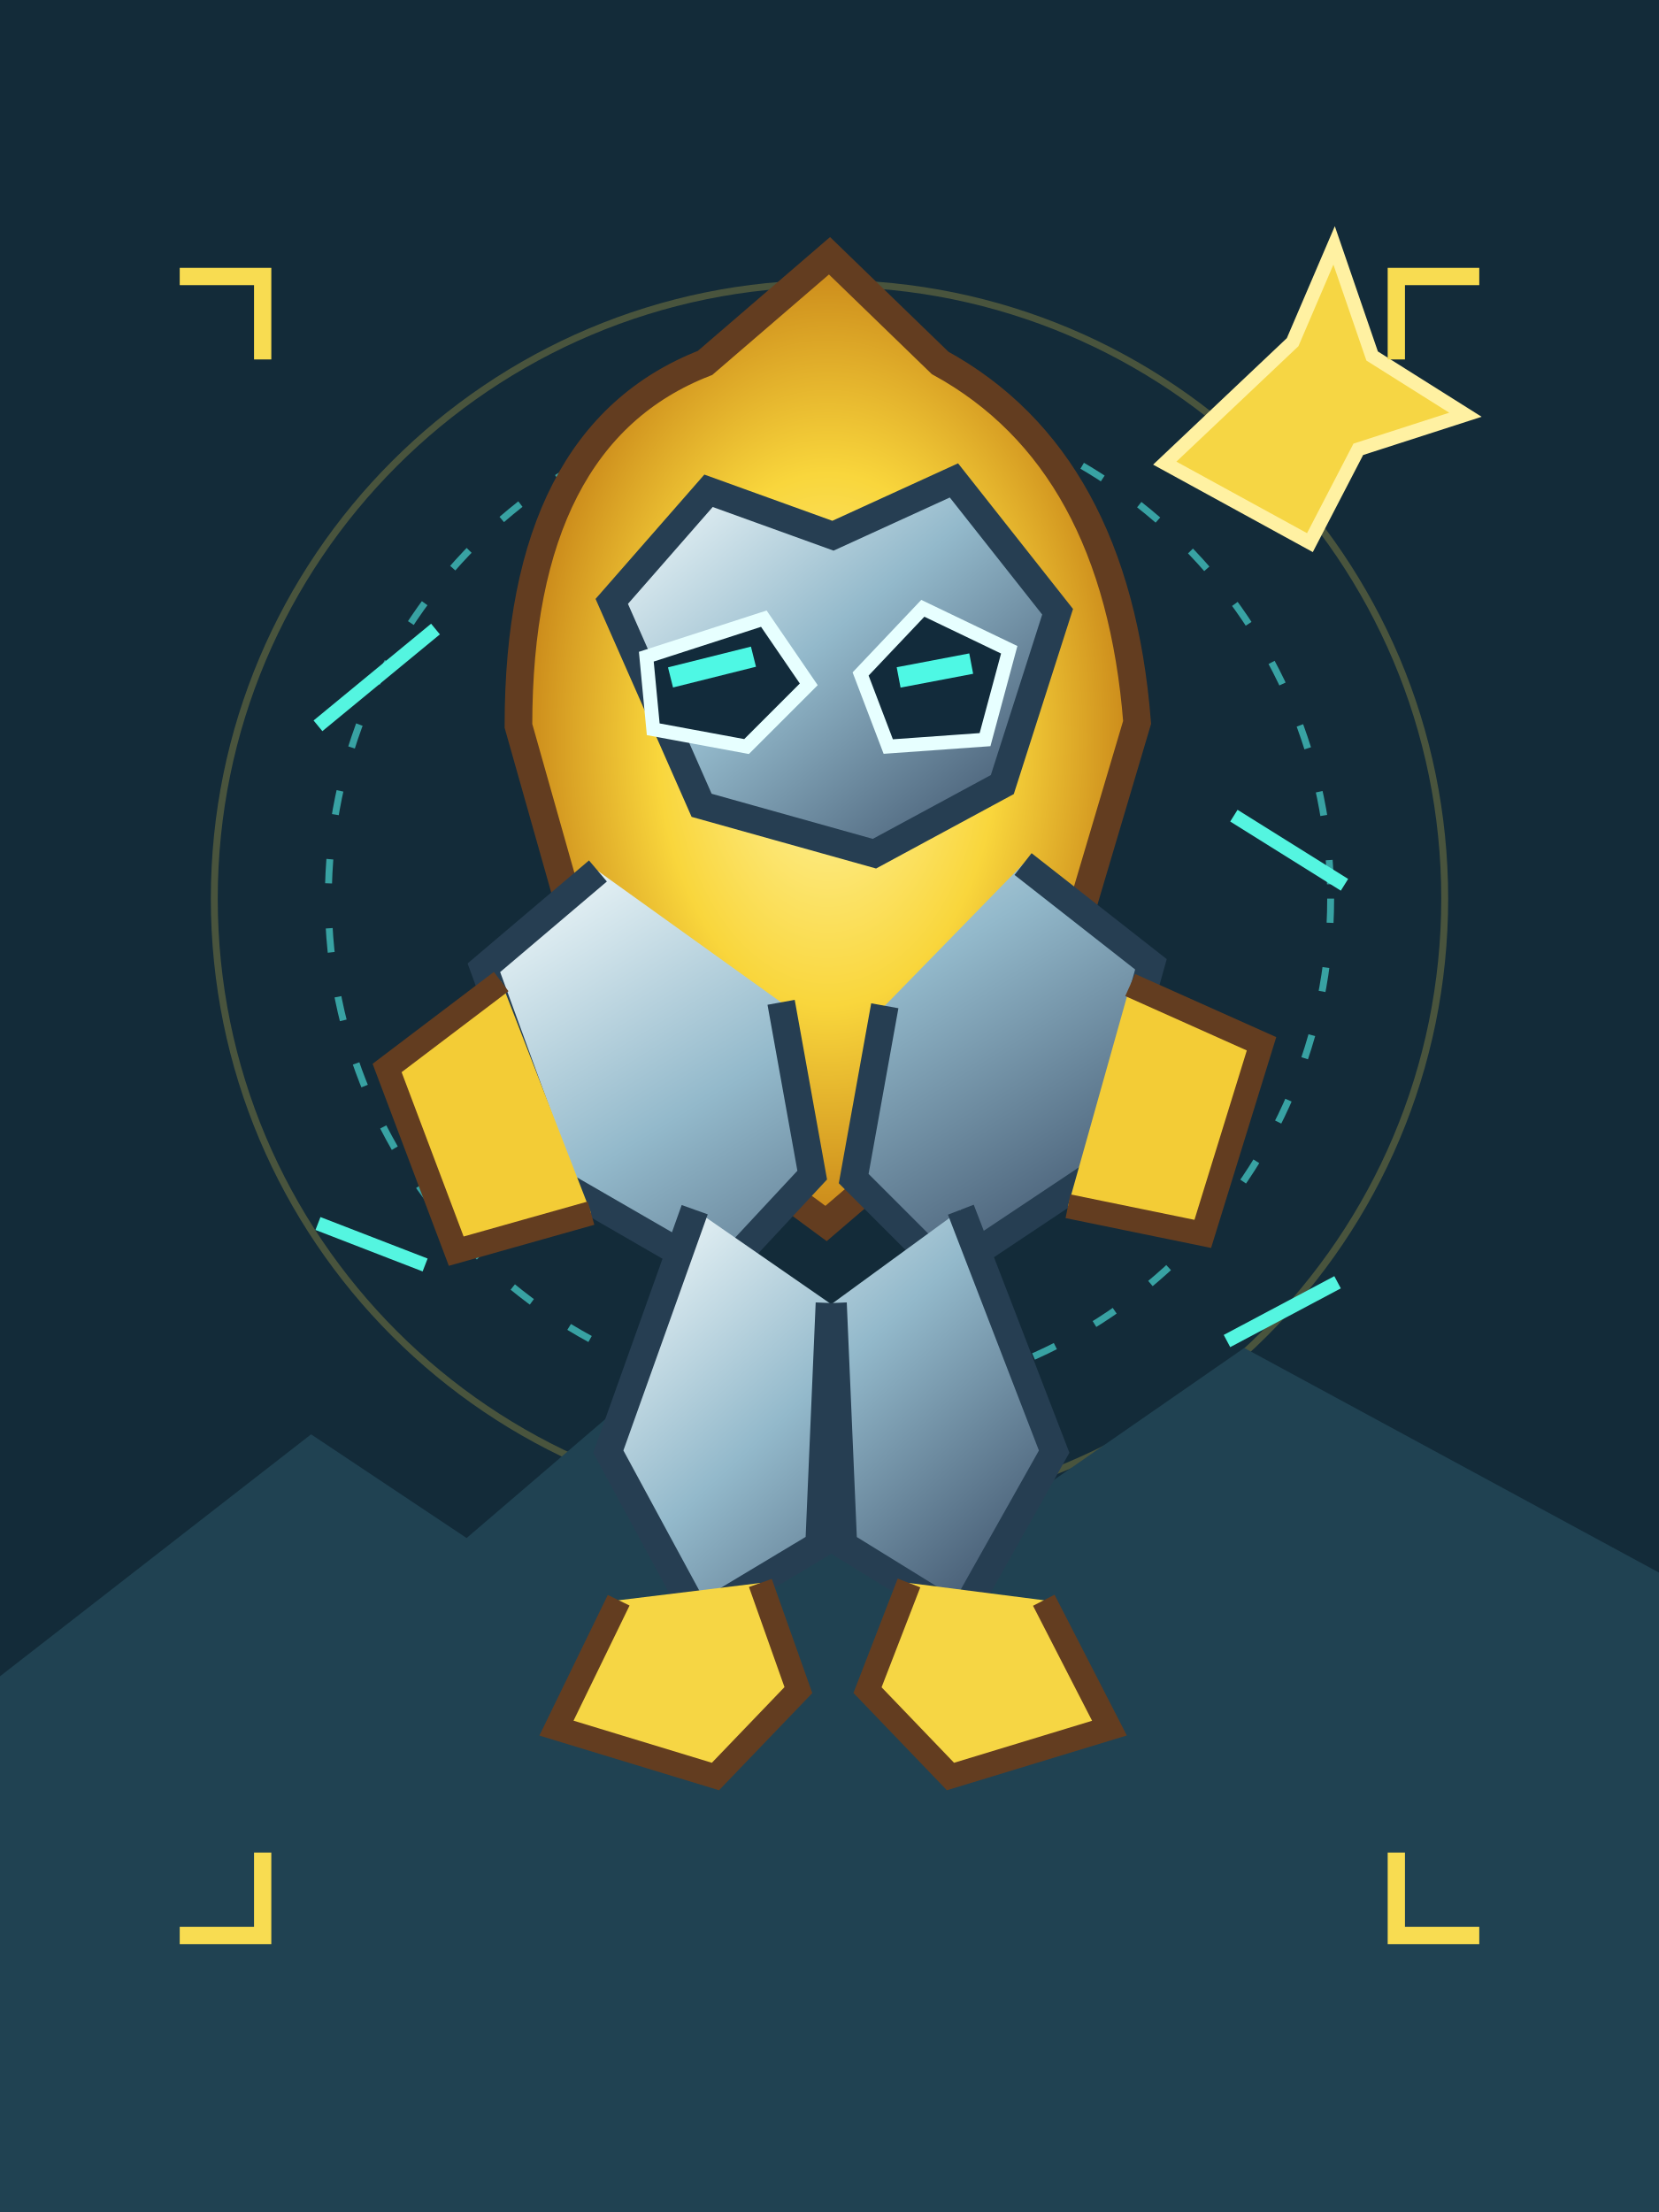
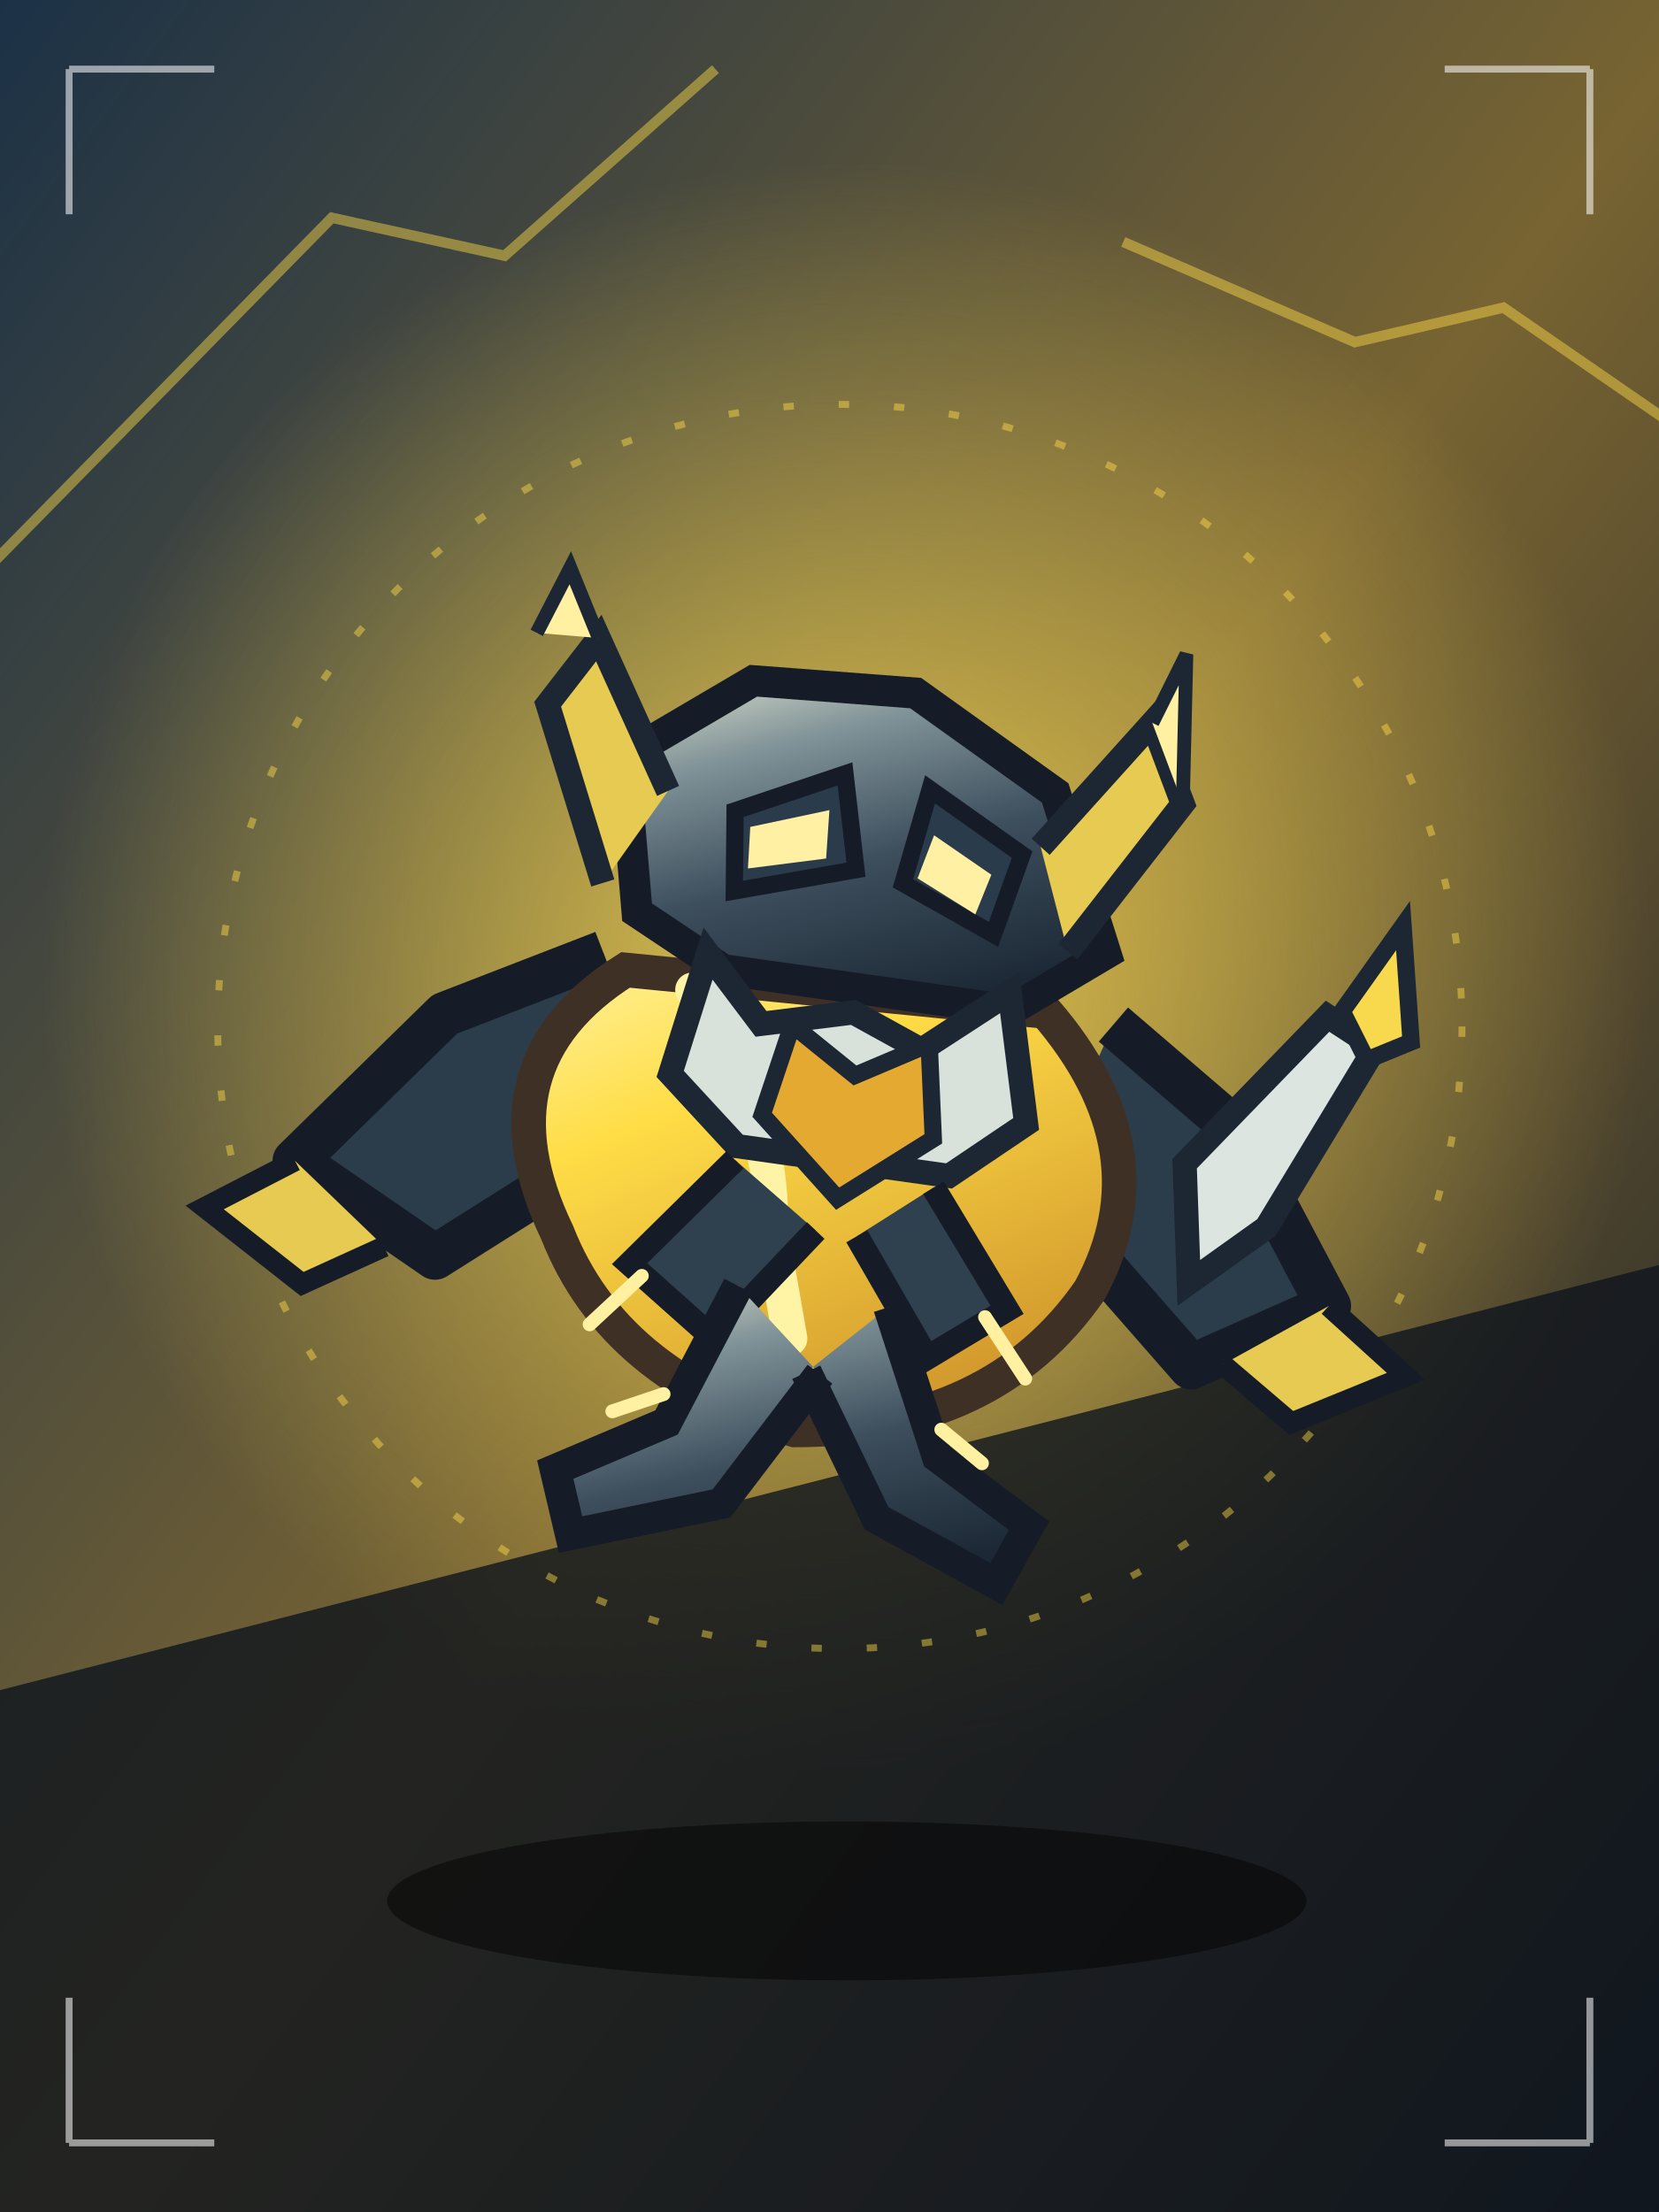
<svg xmlns="http://www.w3.org/2000/svg" width="480" height="640" viewBox="0 0 480 640">
  <defs>
-     <radialGradient id="y">
-       <stop stop-color="#fff5a4" />
-       <stop offset=".55" stop-color="#f9d63c" />
-       <stop offset="1" stop-color="#c98719" />
+     <linearGradient id="bg" x2="1" y2="1">
+       <stop stop-color="#162c43" />
+       <stop offset=".52" stop-color="#75602d" />
+       <stop offset="1" stop-color="#101622" />
+     </linearGradient>
+     <linearGradient id="fruit" x1="0" y1="0" x2=".8" y2="1">
+       <stop stop-color="#fff2a0" />
+       <stop offset=".32" stop-color="#ffdc42" />
+       <stop offset="1" stop-color="#c98b23" />
+     </linearGradient>
+     <linearGradient id="steel" x2=".7" y2="1">
+       <stop stop-color="#f0f0d9" />
+       <stop offset=".3" stop-color="#7d9095" />
+       <stop offset=".62" stop-color="#384a59" />
+       <stop offset="1" stop-color="#172331" />
+     </linearGradient>
+     <radialGradient id="glow">
+       <stop stop-color="#ffdf53" stop-opacity=".8" />
+       <stop offset="1" stop-color="#ffdf53" stop-opacity="0" />
    </radialGradient>
-     <linearGradient id="s" x2="1" y2="1">
-       <stop stop-color="#f9ffff" />
-       <stop offset=".45" stop-color="#93b9cb" />
-       <stop offset="1" stop-color="#34465f" />
-     </linearGradient>
  </defs>
-   <rect width="480" height="640" fill="#132b39" />
-   <circle cx="240" cy="260" r="178" fill="none" stroke="#f5d64b" stroke-width="2" opacity=".24" />
-   <circle cx="240" cy="260" r="145" fill="none" stroke="#4be2db" stroke-width="2" stroke-dasharray="7 13" opacity=".65" />
-   <path d="M0 485L90 415 135 445 205 385 285 442 360 390 480 455V640H0Z" fill="#204252" />
-   <path d="M204 105Q150 126 150 210L178 309 239 354 302 300 329 209Q323 133 272 105L240 74Z" fill="url(#y)" stroke="#633d20" stroke-width="8" />
-   <path d="M177 174L205 142 241 155 276 139 306 177 290 227 253 247 203 233Z" fill="url(#s)" stroke="#263e52" stroke-width="8" />
-   <path d="M187 190L221 179 234 198 216 216 189 211ZM249 195L267 176 292 188 285 214 257 216Z" fill="#122b3b" stroke="#e7ffff" stroke-width="4" />
-   <path d="M194 196L218 190M260 196L281 192" stroke="#4ef8e4" stroke-width="6" />
-   <path d="M173 252L140 280 163 343 208 369 235 340 226 290M296 250L333 279 316 340 274 368 247 341 256 291" fill="url(#s)" stroke="#263e52" stroke-width="8" />
-   <path d="M145 284L112 309 132 362 171 351M327 285L365 302 348 357 309 349" fill="#f3cc36" stroke="#633d20" stroke-width="7" />
-   <path d="M201 350L176 420 202 468 237 447 240 377M278 350L305 420 278 468 244 447 241 377" fill="url(#s)" stroke="#263e52" stroke-width="8" />
-   <path d="M179 463L161 500 207 514 231 489 220 458M302 463L321 500 275 514 251 489 263 458" fill="#f6d644" stroke="#633d20" stroke-width="7" />
-   <path d="M337 134L374 99 386 71 397 103 424 120 393 130 379 157Z" fill="#f6d644" stroke="#fff1a2" stroke-width="4" />
-   <path d="M92 210L126 182M357 236L389 256M92 354L123 366M355 388L387 371" stroke="#54f5e0" stroke-width="4" />
-   <path d="M52 80L76 80 76 104M428 80H404V104M52 560H76V536M428 560H404V536" fill="none" stroke="#f8dc51" stroke-width="5" />
+   <rect width="480" height="640" fill="url(#bg)" />
+   <circle cx="245" cy="280" r="235" fill="url(#glow)" />
+   <path d="M0 489L480 366V640H0Z" fill="#090f18" opacity=".8" />
+   <g fill="none" stroke="#ffdc42" opacity=".45">
+     <path d="M-12 173L96 63l50 11 61-54M325 70l67 29 43-10 58 40" stroke-width="3" />
+     <circle cx="243" cy="297" r="180" stroke-dasharray="3 13" stroke-width="2" />
+   </g>
+   <ellipse cx="245" cy="550" rx="133" ry="23" fill="#000" opacity=".6" />
+   <g transform="translate(245 328) rotate(8)">
+     <path d="M-61 8L-113 52L-157 30L-120 -18L-77 -42M57 9L108 53L145 30L111 -17L72 -42" fill="#263746" stroke="#101722" stroke-width="13" stroke-linejoin="round" />
+     <path d="M-157 30l-24 17 31 18 22 -14M145 30l25 17 -31 18 -22 -14" fill="#e5c94d" stroke="#101722" stroke-width="6" />
+     <path d="M-70 -38Q-109 -5 -79 40Q-57 79 -3 87Q54 79 76 35Q92 -8 52 -43Z" fill="url(#fruit)" stroke="#3a2b21" stroke-width="10" />
+     <path d="M-50 -35Q-22 -4 -18 30L-8 61" fill="none" stroke="#fff3a3" stroke-width="10" stroke-linecap="round" />
+     <path d="M-69 -55L-79 -99L-45 -126L2 -129L46 -106L67 -62L42 -42L-42 -42Z" fill="url(#steel)" stroke="#101722" stroke-width="9" />
+     <path d="M-45 -88L-15 -103L-8 -76L-42 -65ZM10 -102L39 -87L34 -63L6 -74Z" fill="#253747" stroke="#101722" stroke-width="5" />
+     <path d="M-40 -84L-18 -92L-17 -78L-39 -72ZM13 -89L31 -80L28 -68L10 -76Z" fill="#fff0a1" />
+     <path d="M-47 -46L-29 -28L-3 -35L18 -27L41 -47L51 -10L31 8L-31 8L-53 -10Z" fill="#d7e1d9" stroke="#18222e" stroke-width="7" />
+     <path d="M-20 -29L0 -17L20 -29L25 -2L0 19L-25 -2Z" fill="#e2a72b" stroke="#18222e" stroke-width="5" />
+     <path d="M-31 12L-57 46L-30 64L-5 29M27 12L53 44L32 61L7 29" fill="#2a3b4a" stroke="#101722" stroke-width="7" />
+     <path d="M-25 48L-40 90L-70 108L-63 126L-21 111L2 70M19 48L39 89L68 105L61 123L24 109L-2 70" fill="url(#steel)" stroke="#101722" stroke-width="9" />
+     <path d="M-80 -62L-103 -111L-91 -132L-65 -91M56 -61L83 -108L71 -130L44 -90" fill="#e5c94d" stroke="#18222e" stroke-width="7" />
+     <path d="M-109 -131L-102 -151L-91 -132M71 -130L78 -151L83 -108" fill="#fff0a0" stroke="#18222e" stroke-width="4" />
+     <path d="M98 -5L133 -53L148 -46L124 10L104 29Z" fill="#dce4df" stroke="#18222e" stroke-width="7" />
+     <path d="M137 -55L151 -82L158 -49L146 -42Z" fill="#f8d84a" stroke="#18222e" stroke-width="5" />
+     <path d="M-53 49l-13 16M47 47l14 16M-42 82l-14 7M39 81l13 8" stroke="#fff0a0" stroke-width="4" stroke-linecap="round" />
+   </g>
+   <rect width="480" height="640" fill="#fff" opacity=".025" />
+   <path d="M20 20h42M20 20v42M460 20h-42M460 20v42M20 620h42M20 620v-42M460 620h-42M460 620v-42" fill="none" stroke="#fff" stroke-opacity=".55" stroke-width="2" />
</svg>
